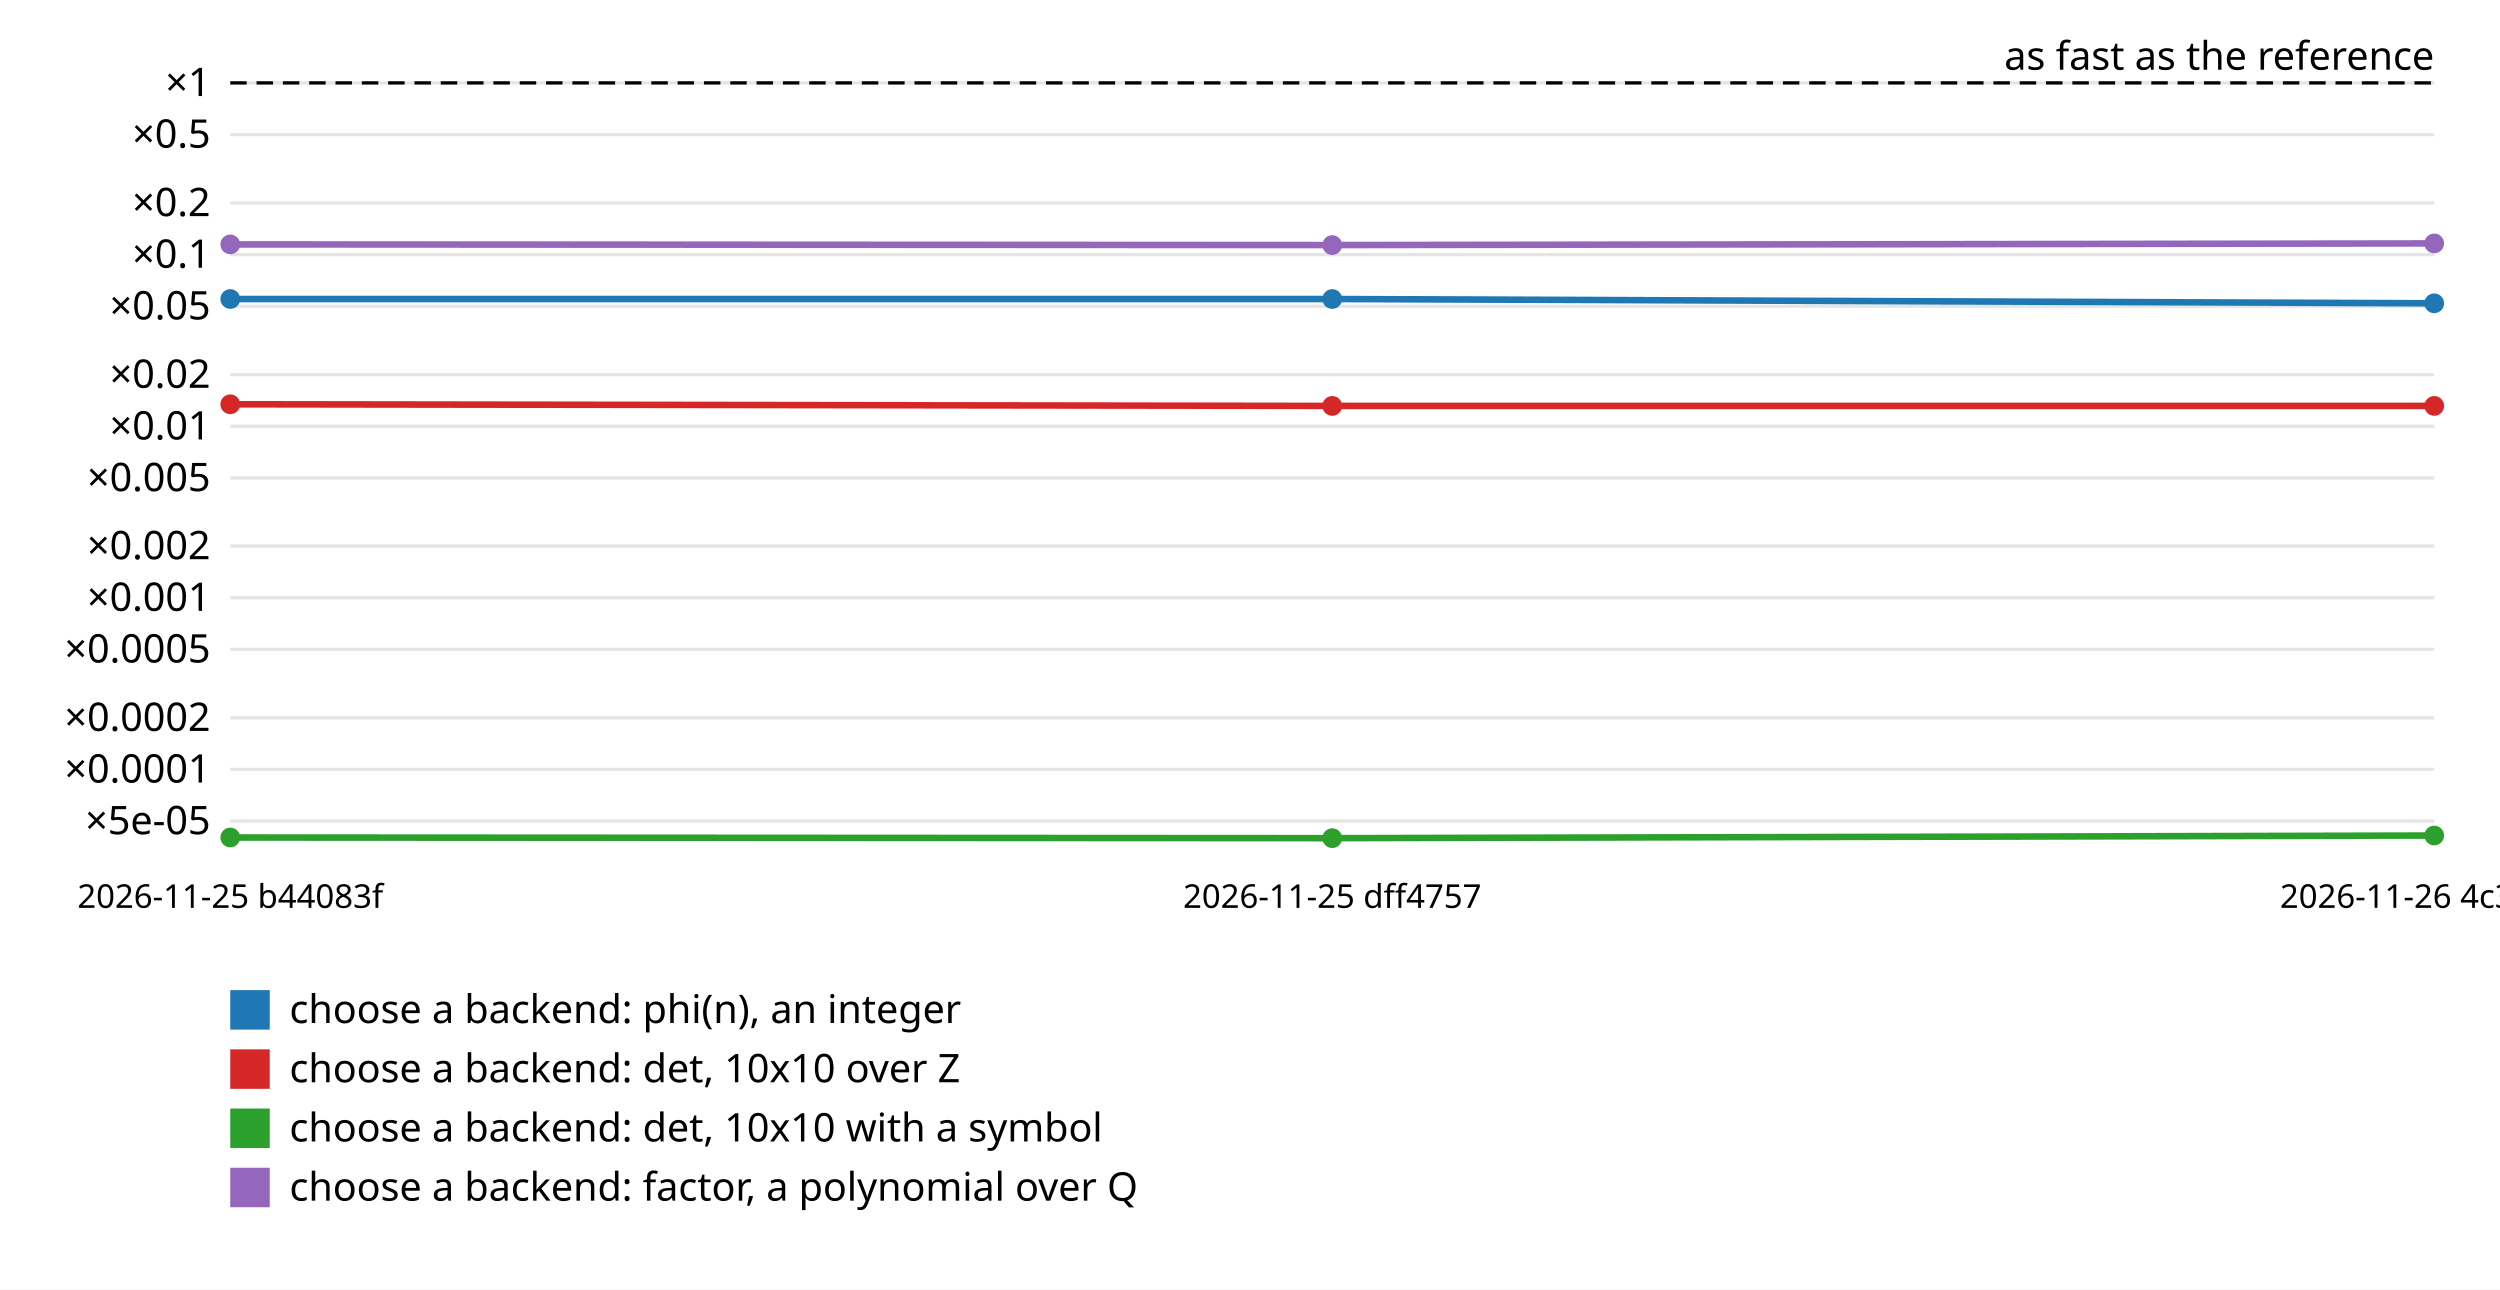
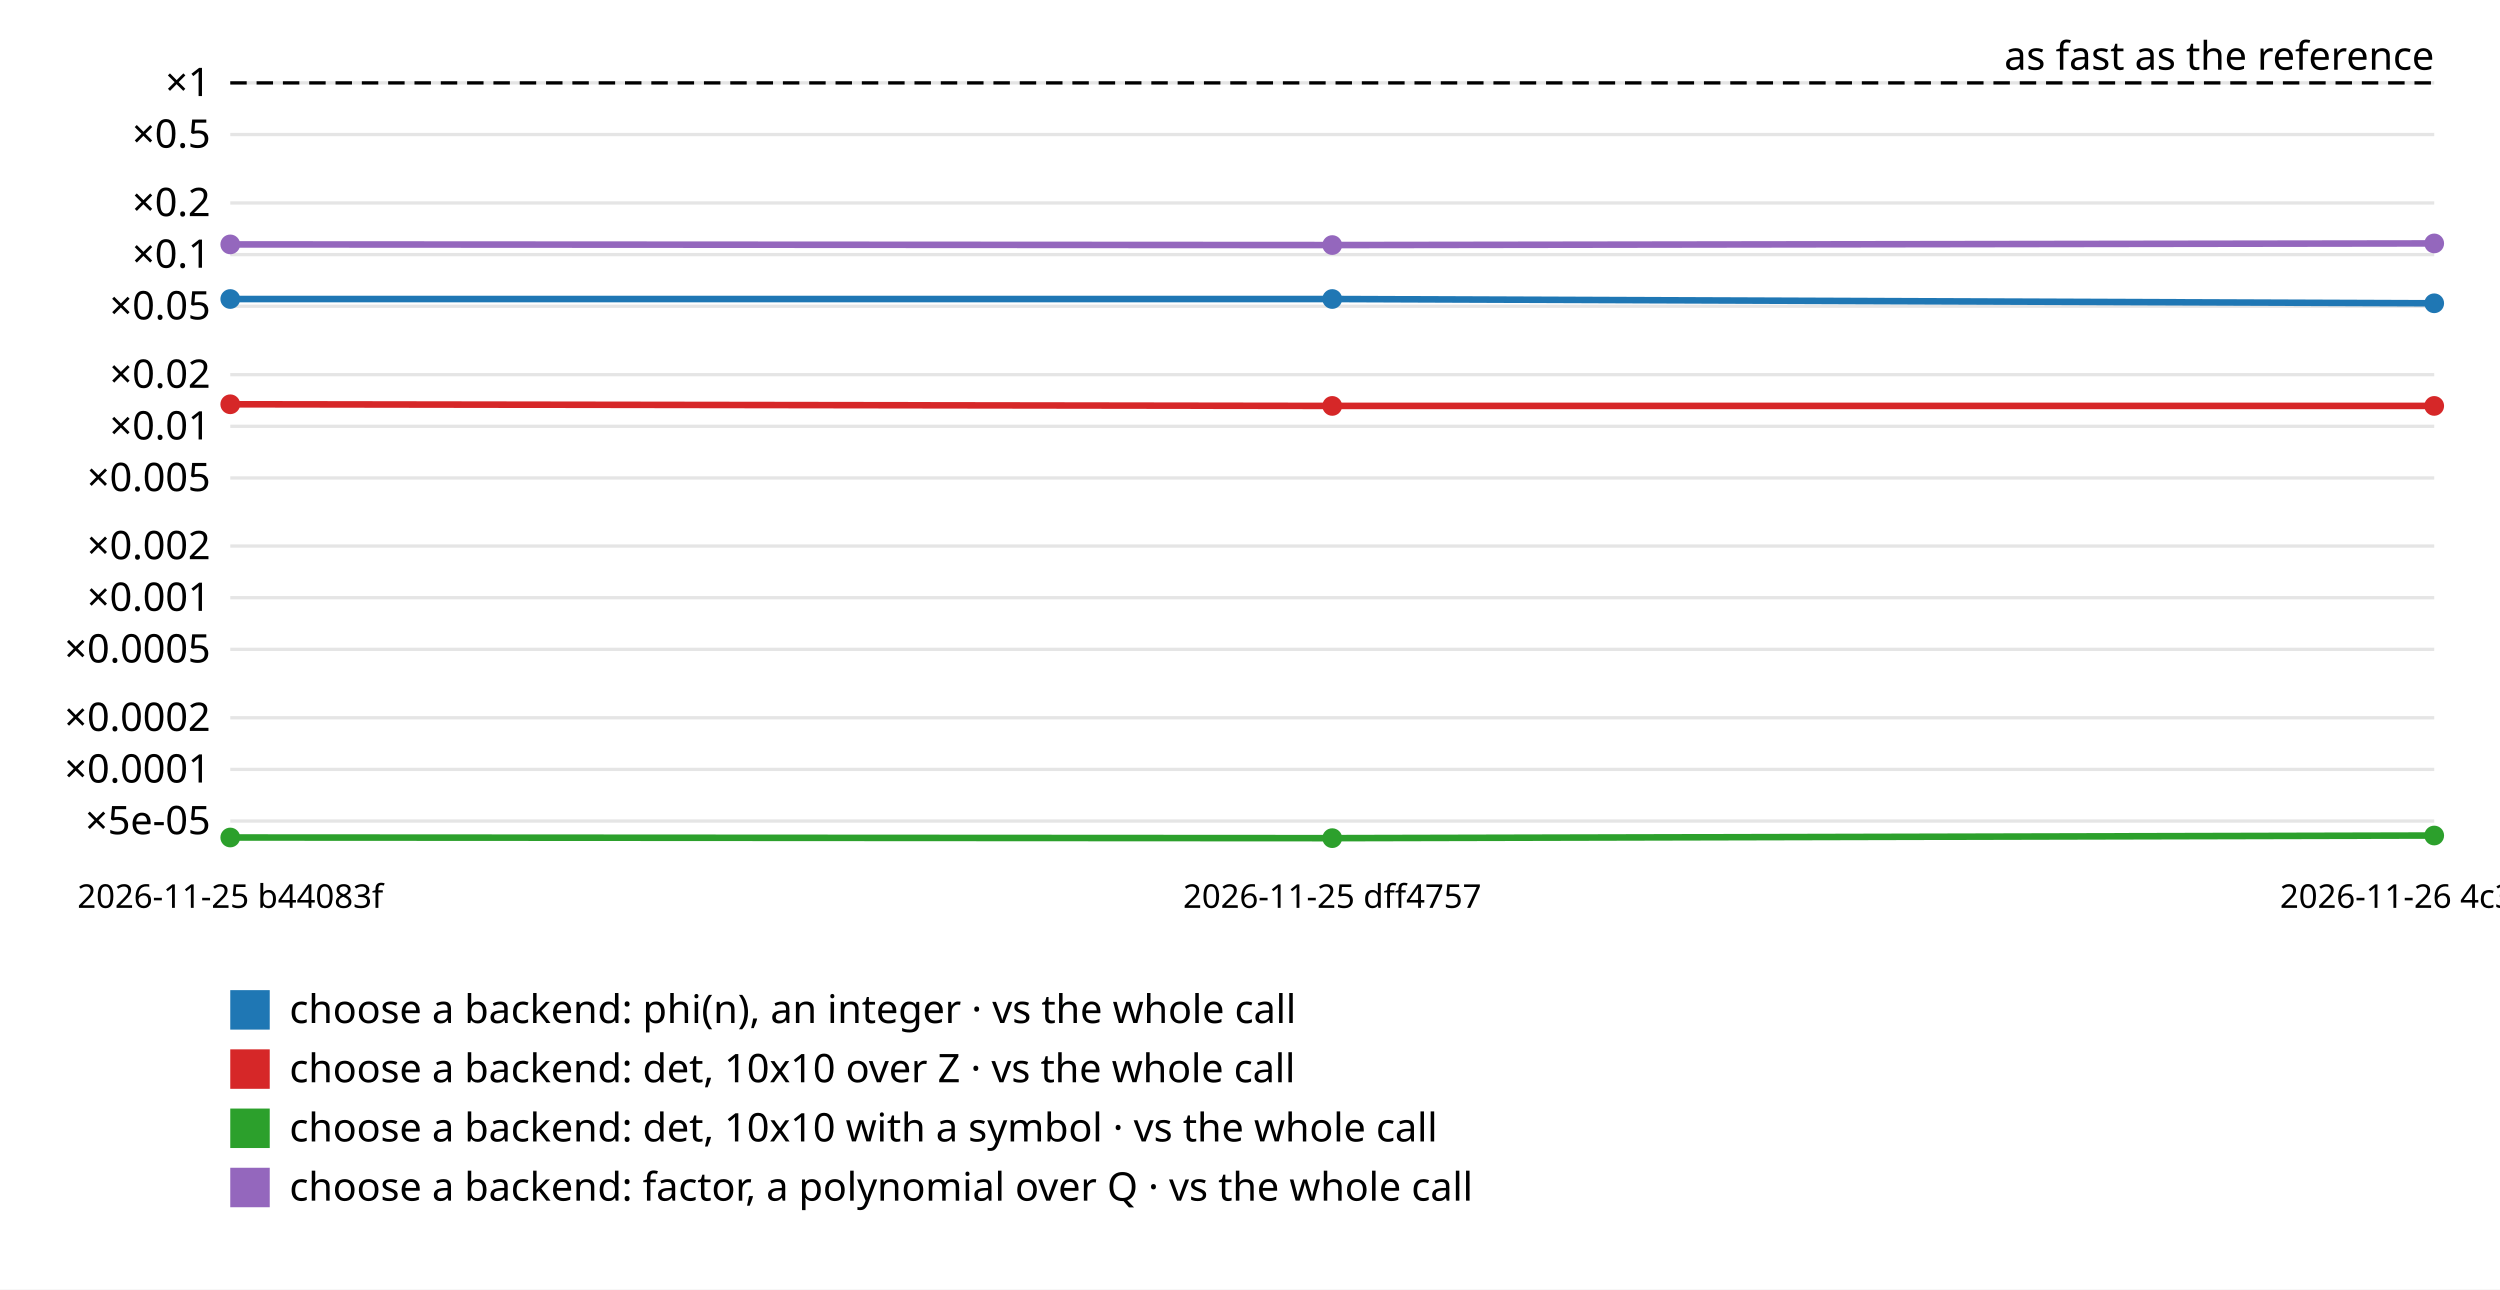
<svg xmlns="http://www.w3.org/2000/svg" width="760" height="392" font-family="sans-serif" font-size="12">
  <rect width="760" height="392" fill="white" />
  <line x1="70" x2="740" y1="249.6" y2="249.6" stroke="#e5e5e5" />
  <text x="64" y="253.6" text-anchor="end">×5e-05</text>
  <line x1="70" x2="740" y1="233.9" y2="233.9" stroke="#e5e5e5" />
  <text x="64" y="237.9" text-anchor="end">×0.0001</text>
  <line x1="70" x2="740" y1="218.2" y2="218.2" stroke="#e5e5e5" />
  <text x="64" y="222.2" text-anchor="end">×0.0002</text>
  <line x1="70" x2="740" y1="197.4" y2="197.4" stroke="#e5e5e5" />
  <text x="64" y="201.4" text-anchor="end">×0.0005</text>
  <line x1="70" x2="740" y1="181.7" y2="181.7" stroke="#e5e5e5" />
  <text x="64" y="185.7" text-anchor="end">×0.001</text>
  <line x1="70" x2="740" y1="166.0" y2="166.0" stroke="#e5e5e5" />
  <text x="64" y="170.0" text-anchor="end">×0.002</text>
  <line x1="70" x2="740" y1="145.3" y2="145.3" stroke="#e5e5e5" />
  <text x="64" y="149.3" text-anchor="end">×0.005</text>
  <line x1="70" x2="740" y1="129.6" y2="129.6" stroke="#e5e5e5" />
  <text x="64" y="133.6" text-anchor="end">×0.01</text>
  <line x1="70" x2="740" y1="113.9" y2="113.9" stroke="#e5e5e5" />
  <text x="64" y="117.9" text-anchor="end">×0.02</text>
  <line x1="70" x2="740" y1="93.1" y2="93.1" stroke="#e5e5e5" />
  <text x="64" y="97.1" text-anchor="end">×0.05</text>
  <line x1="70" x2="740" y1="77.4" y2="77.4" stroke="#e5e5e5" />
  <text x="64" y="81.4" text-anchor="end">×0.1</text>
  <line x1="70" x2="740" y1="61.7" y2="61.7" stroke="#e5e5e5" />
  <text x="64" y="65.7" text-anchor="end">×0.2</text>
  <line x1="70" x2="740" y1="40.9" y2="40.9" stroke="#e5e5e5" />
  <text x="64" y="44.9" text-anchor="end">×0.5</text>
  <line x1="70" x2="740" y1="25.2" y2="25.2" stroke="#e5e5e5" />
  <text x="64" y="29.2" text-anchor="end">×1</text>
  <line x1="70" x2="740" y1="25.2" y2="25.2" stroke="black" stroke-dasharray="5 3" />
  <text x="740" y="21.2" text-anchor="end">as fast as the reference</text>
  <text x="70.0" y="276" text-anchor="middle" font-size="10">2026-11-25 b44083f</text>
  <text x="405.0" y="276" text-anchor="middle" font-size="10">2026-11-25 dff4757</text>
  <text x="740.0" y="276" text-anchor="middle" font-size="10">2026-11-26 4c333a4</text>
  <polyline points="70.0,90.9 405.0,90.9 740.0,92.2" fill="none" stroke="#1f77b4" stroke-width="2" />
  <circle cx="70.0" cy="90.9" r="3" fill="#1f77b4" />
  <circle cx="405.0" cy="90.9" r="3" fill="#1f77b4" />
  <circle cx="740.0" cy="92.2" r="3" fill="#1f77b4" />
  <rect x="70" y="301" width="12" height="12" fill="#1f77b4" />
-   <text x="88" y="311">choose a backend: phi(n), an integer</text>
+   <text x="88" y="311">choose a backend: phi(n), an integer · vs the whole call</text>
  <polyline points="70.0,122.9 405.0,123.4 740.0,123.4" fill="none" stroke="#d62728" stroke-width="2" />
  <circle cx="70.0" cy="122.9" r="3" fill="#d62728" />
  <circle cx="405.0" cy="123.4" r="3" fill="#d62728" />
  <circle cx="740.0" cy="123.4" r="3" fill="#d62728" />
  <rect x="70" y="319" width="12" height="12" fill="#d62728" />
-   <text x="88" y="329">choose a backend: det, 10x10 over Z</text>
+   <text x="88" y="329">choose a backend: det, 10x10 over Z · vs the whole call</text>
  <polyline points="70.0,254.6 405.0,254.8 740.0,254.0" fill="none" stroke="#2ca02c" stroke-width="2" />
  <circle cx="70.0" cy="254.6" r="3" fill="#2ca02c" />
  <circle cx="405.0" cy="254.8" r="3" fill="#2ca02c" />
  <circle cx="740.0" cy="254.0" r="3" fill="#2ca02c" />
  <rect x="70" y="337" width="12" height="12" fill="#2ca02c" />
-   <text x="88" y="347">choose a backend: det, 10x10 with a symbol</text>
+   <text x="88" y="347">choose a backend: det, 10x10 with a symbol · vs the whole call</text>
  <polyline points="70.0,74.3 405.0,74.5 740.0,74.0" fill="none" stroke="#9467bd" stroke-width="2" />
  <circle cx="70.0" cy="74.3" r="3" fill="#9467bd" />
  <circle cx="405.0" cy="74.5" r="3" fill="#9467bd" />
  <circle cx="740.0" cy="74.0" r="3" fill="#9467bd" />
  <rect x="70" y="355" width="12" height="12" fill="#9467bd" />
-   <text x="88" y="365">choose a backend: factor, a polynomial over Q</text>
+   <text x="88" y="365">choose a backend: factor, a polynomial over Q · vs the whole call</text>
</svg>
